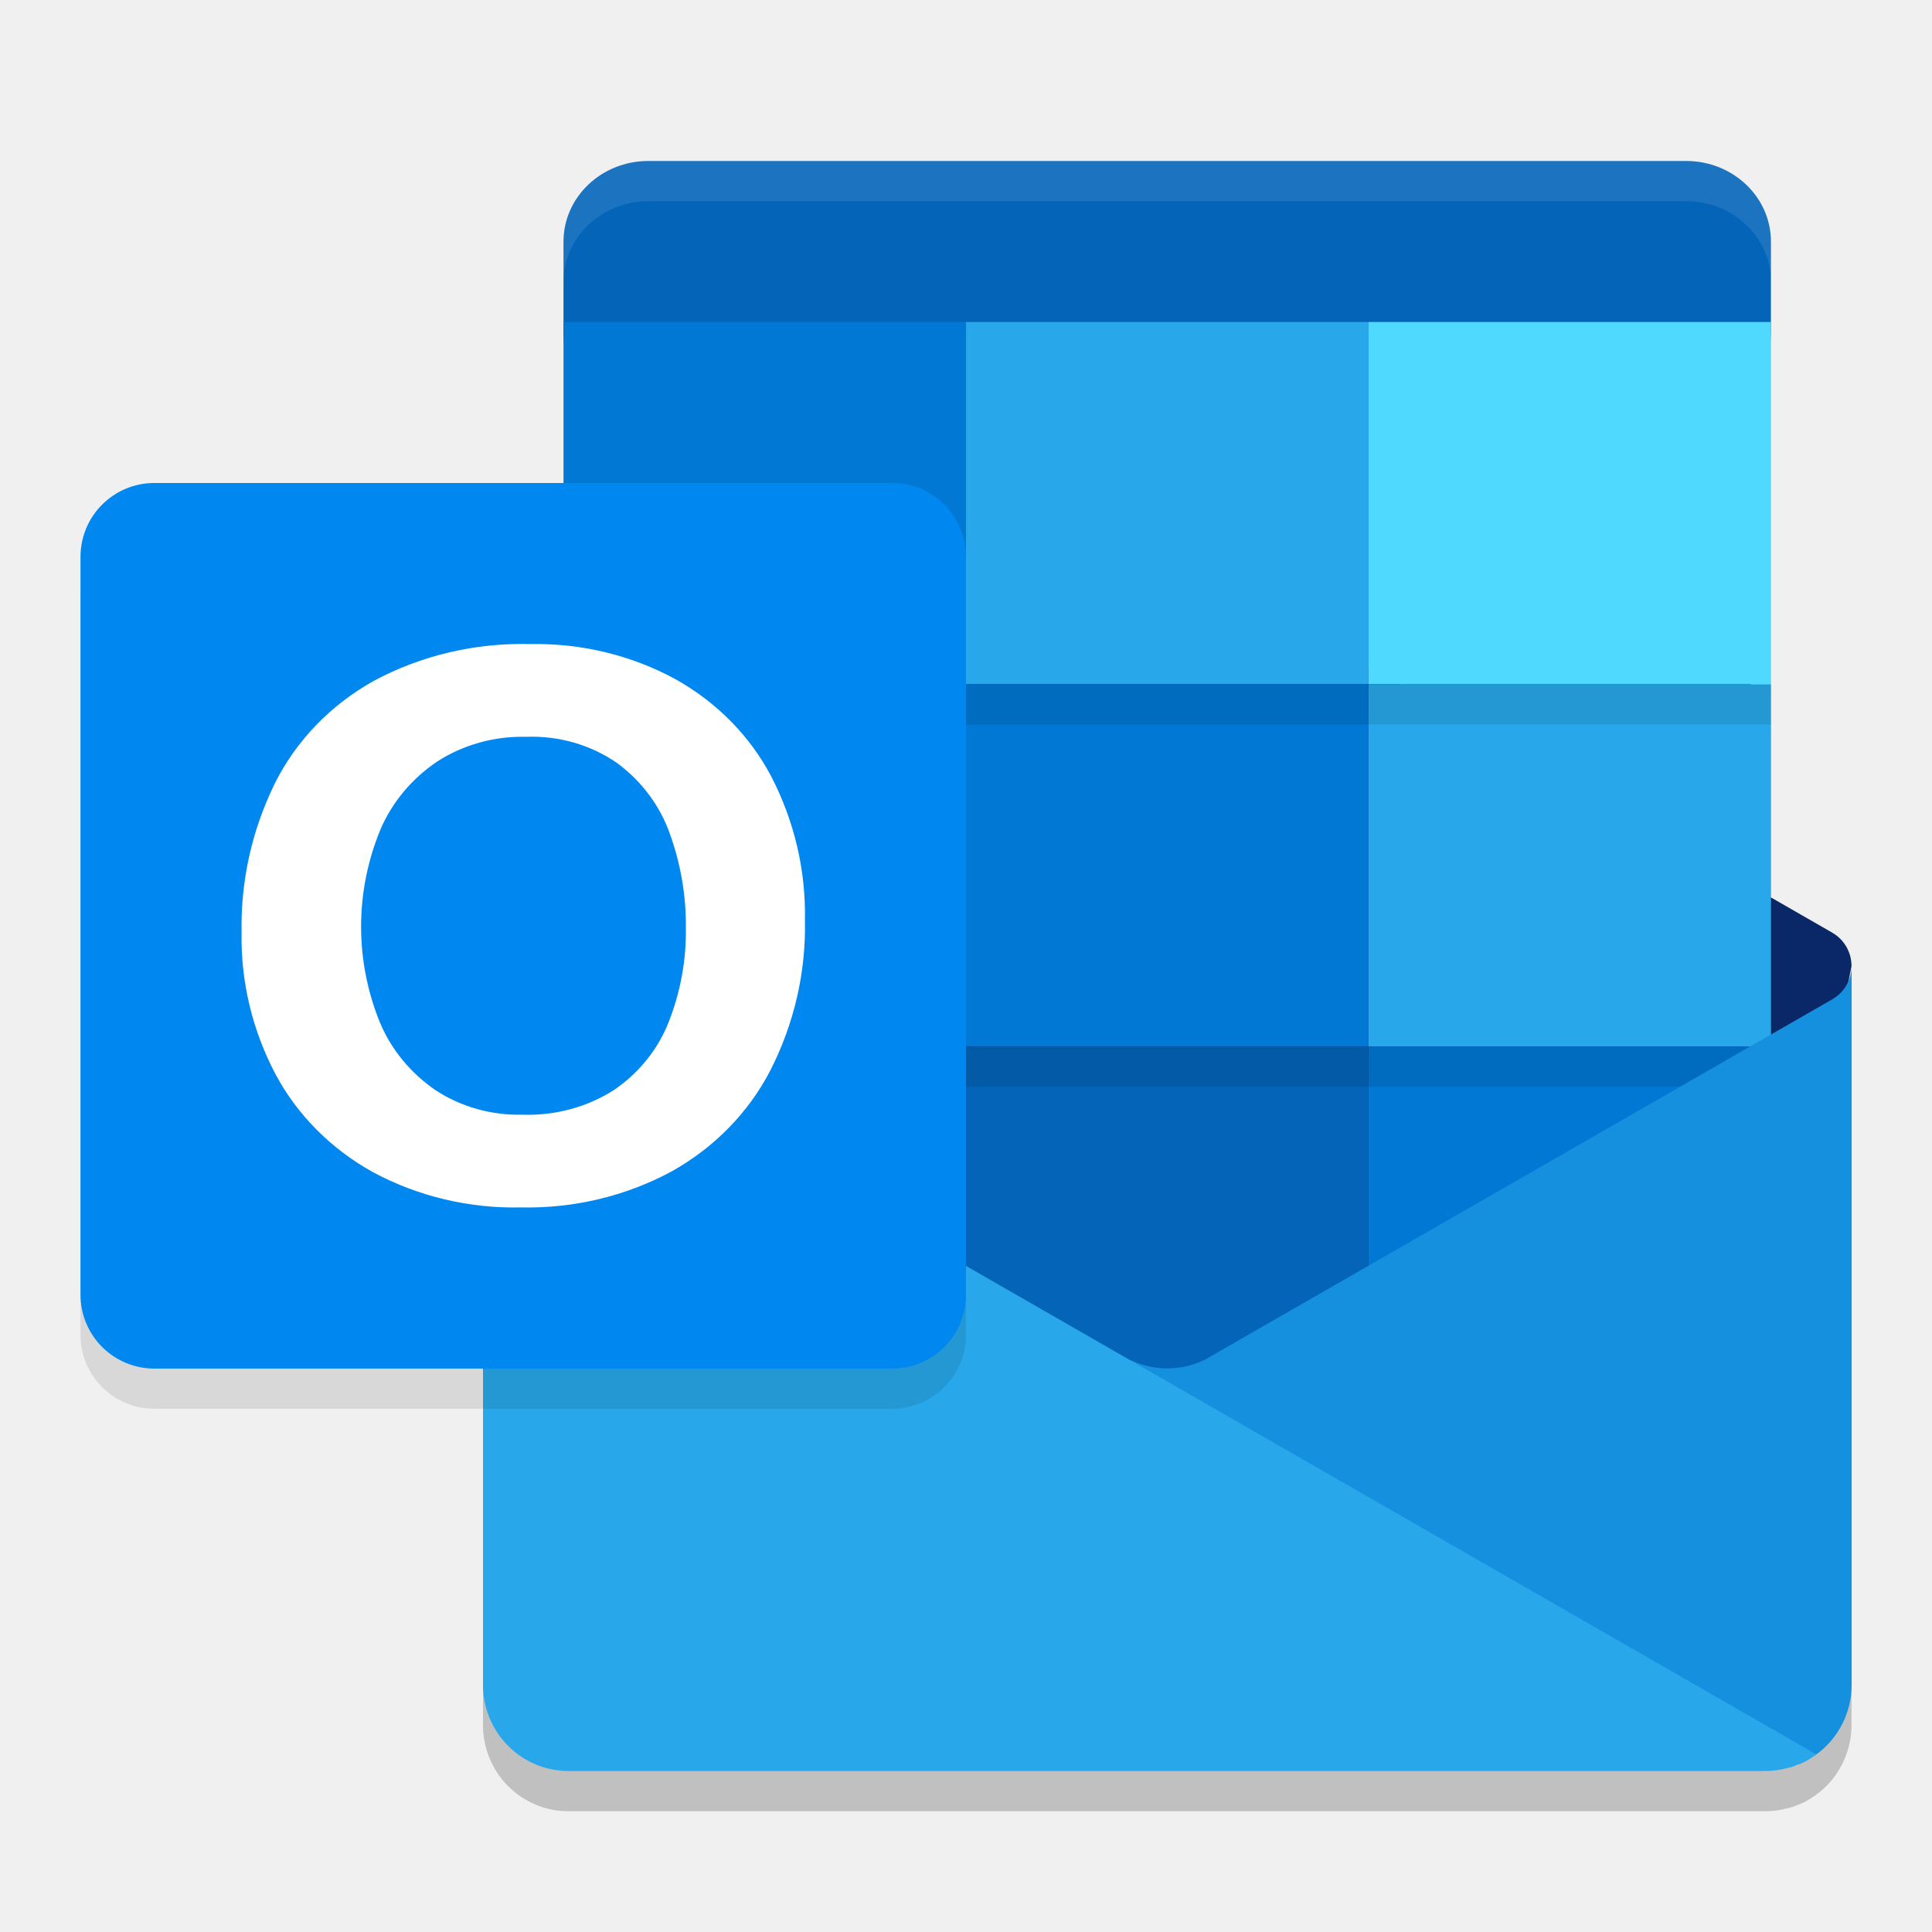
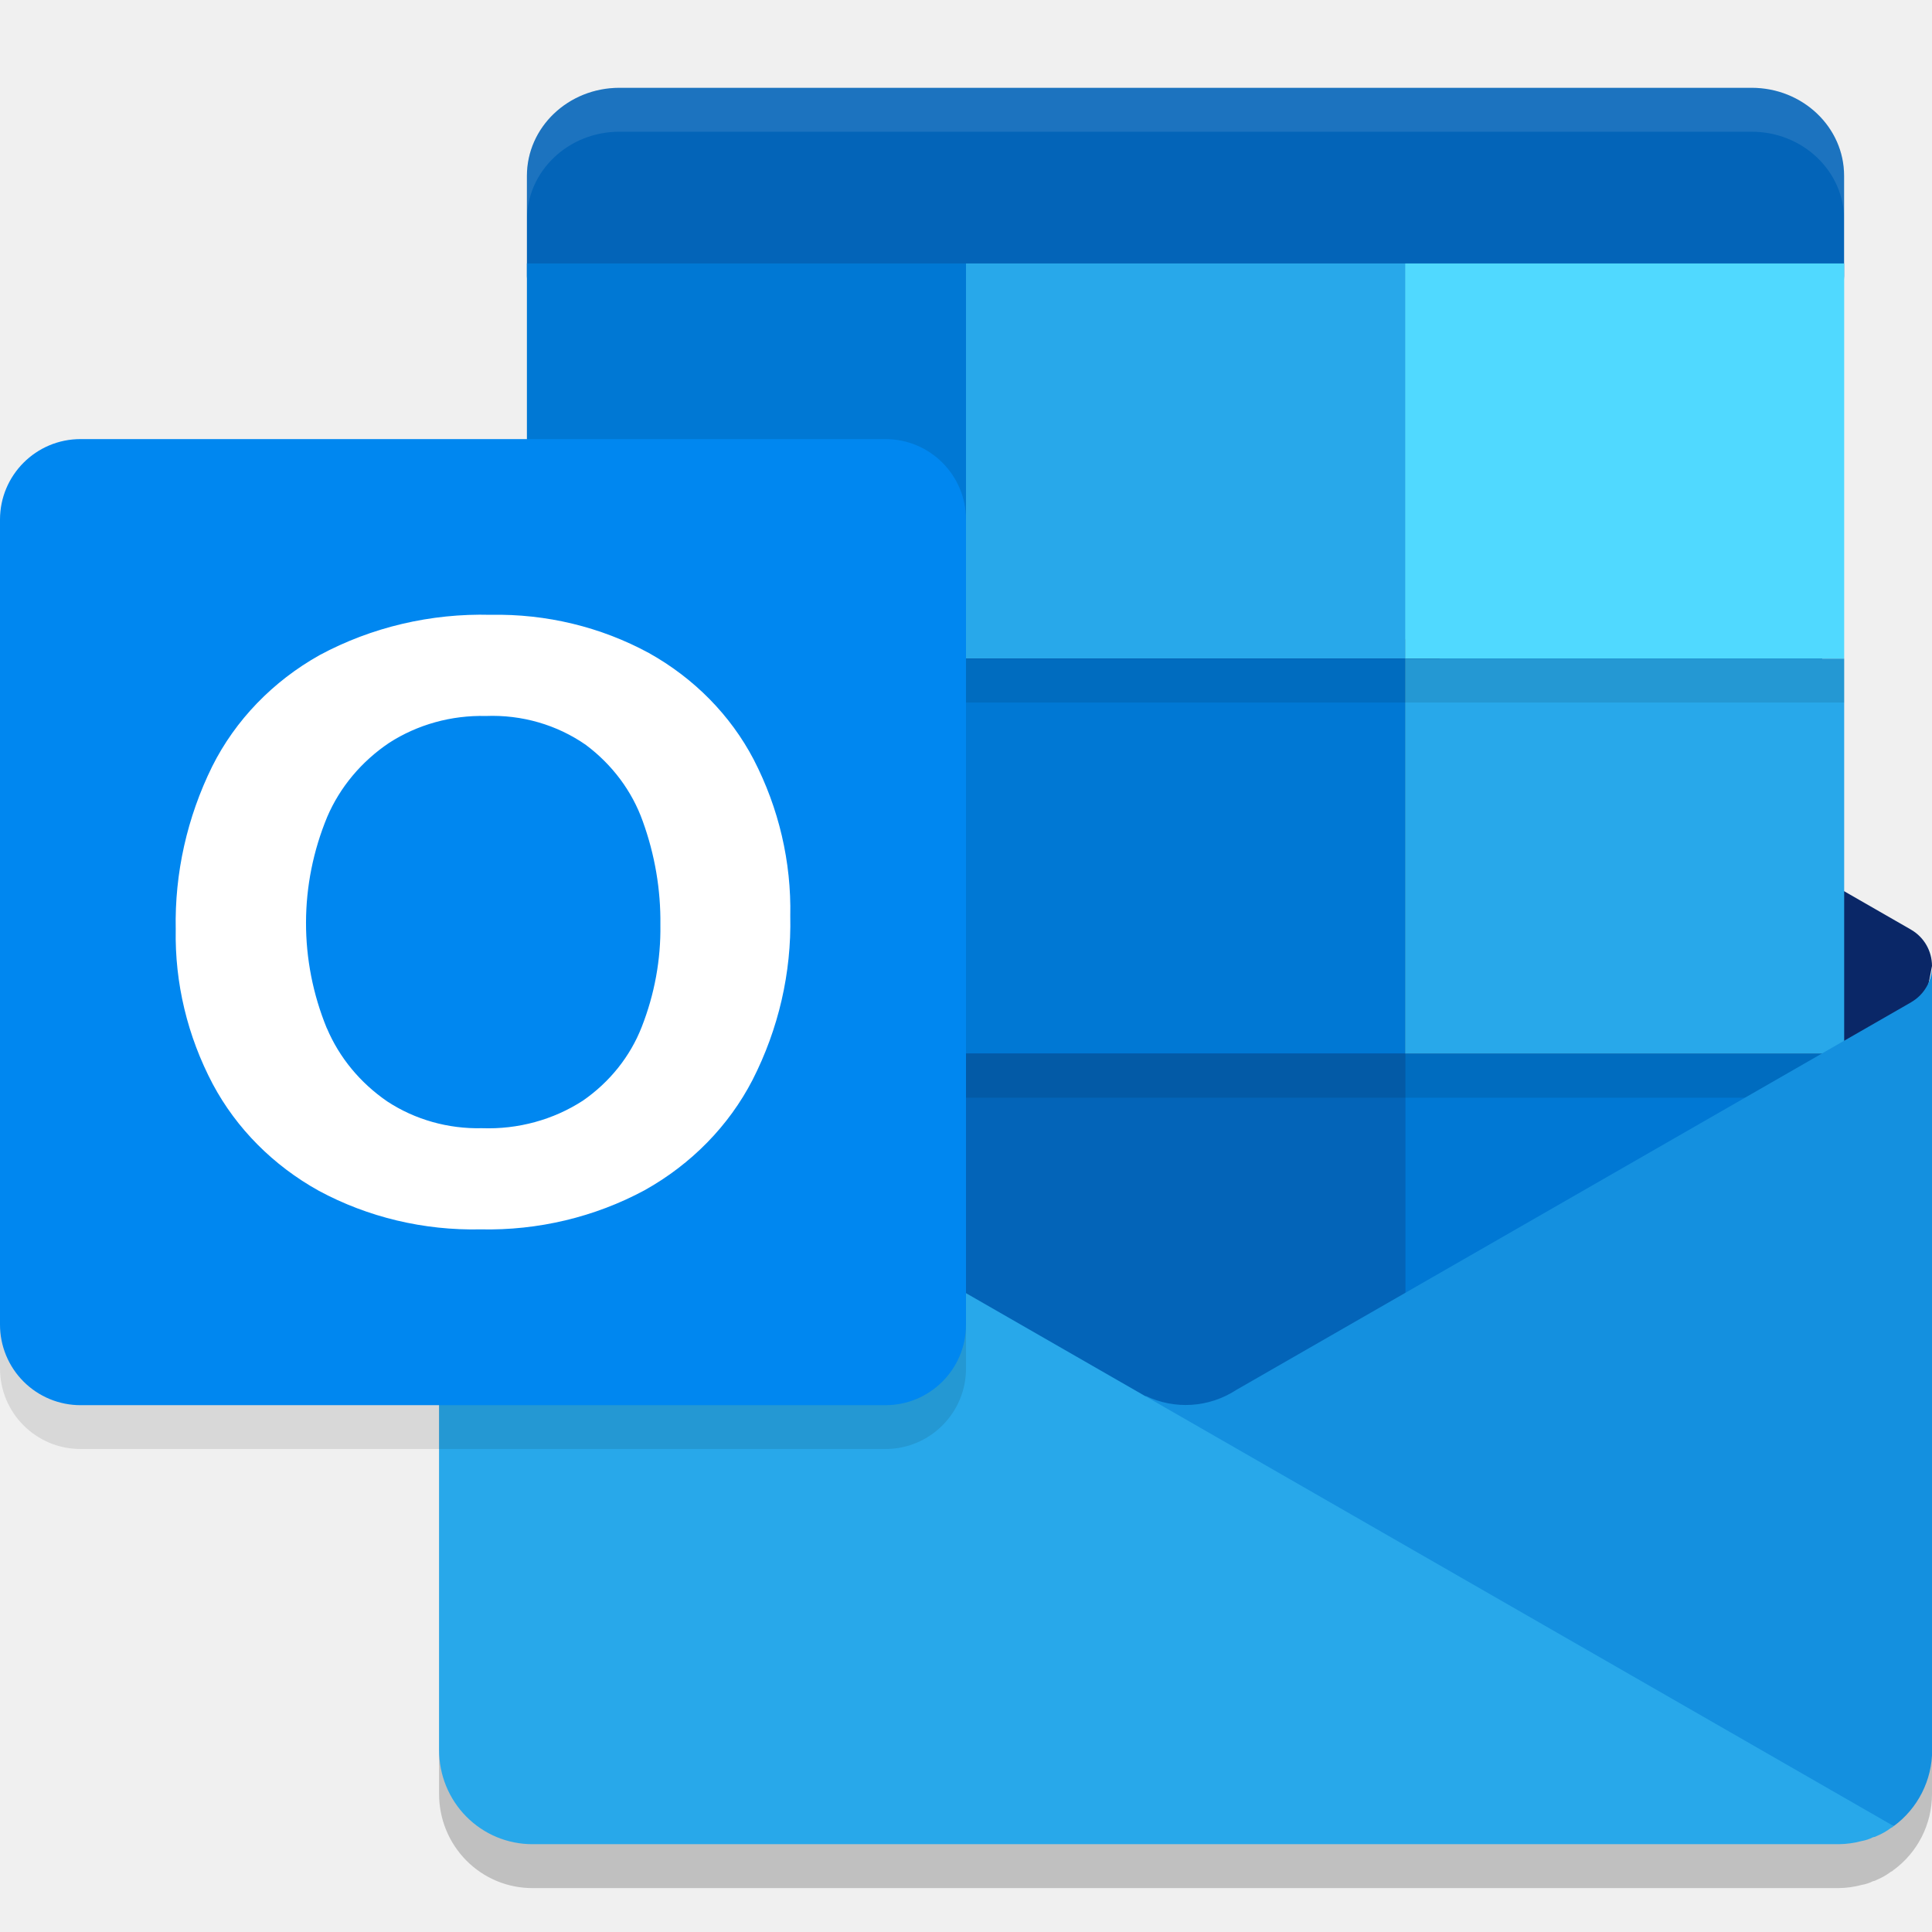
- <svg xmlns="http://www.w3.org/2000/svg" width="24" height="24" version="1.1">
-   <path style="fill:#0364b8" d="M 20.947,2 H 8.053 C 7.471,2 7,2.449 7,3.003 v 1.14 L 7.536,14 h 6.964 l 6.964,-0.5 0.535,-9.357 v -1.14 C 22,2.449 21.528,2 20.947,2 Z" />
-   <path style="opacity:0.2" d="m 23,12.5 a 0.472,0.476 0 0 1 -0.236,0.412 l -0.009,0.006 -0.003,0.001 -7.677,4.41 a 1.06,1.069 0 0 1 -1.034,0.065 l 0.006,0.007 -7.799,-4.479 v -0.008 h -0.007 l -0.021,-0.014 A 0.461,0.465 0 0 1 6,12.514 v 8.915 a 1.061,1.07 0 0 0 1.062,1.071 h 14.875 a 1.064,1.073 0 0 0 0.262,-0.036 0.451,0.455 0 0 0 0.128,-0.042 0.1,0.101 0 0 0 0.042,-0.015 0.742,0.748 0 0 0 0.163,-0.093 c 0.014,-0.007 0.021,-0.007 0.028,-0.021 v 0.003 A 1.061,1.07 0 0 0 23,21.429 Z" />
-   <path style="fill:#0a2767" d="m 22.752,13.004 c 0.104,-0.329 0.187,-0.664 0.248,-1.004 -2.9e-5,-0.17 -0.09,-0.327 -0.236,-0.412 v -3.43e-4 l -0.009,-0.005 -0.003,-0.002 -7.677,-4.41 c -0.033,-0.022 -0.068,-0.041 -0.103,-0.059 v -4.25e-5 c -0.298,-0.149 -0.647,-0.149 -0.944,0 l -4.2e-5,4.25e-5 c -0.035,0.018 -0.07,0.037 -0.103,0.059 l -7.677,4.41 -0.003,0.002 -0.009,0.005 v 3.43e-4 c -0.146,0.085 -0.236,0.242 -0.236,0.412 0.061,0.34 0.144,0.675 0.248,1.004 l 8.14,6.004 z" />
-   <path style="fill:#0078d4" d="m 7,4 h 5 V 8.5 H 7 Z" />
-   <path style="fill:#28a8ea" d="M 12,4 H 17 v 4.5 h -5 z" />
-   <path style="fill:#50d9ff" d="m 17,4 h 5 v 4.5 h -5 z" />
-   <path style="fill:#0364b8" d="m 7,8.5 h 5 V 13 H 7 Z" />
-   <path style="fill:#0078d4" d="M 12,8.5 H 17 V 13 h -5 z" />
-   <path style="fill:#28a8ea" d="m 17,8.5 h 5 V 13 h -5 z" />
-   <path style="fill:#064a8c" d="m 7,13 h 5 v 4.5 H 7 Z" />
-   <path style="fill:#0364b8" d="M 12,13 H 17 v 4.5 h -5 z" />
-   <path style="fill:#0078d4" d="m 17,13 h 5 v 4.5 h -5 z" />
-   <path style="opacity:0.1" d="m 7,13 h 15 v 0.5 H 7 Z" />
-   <path style="fill:#1490df" d="m 22.764,12.412 v 3.5e-4 l -0.009,0.005 -0.002,0.001 -7.677,4.41 a 1.06,1.069 0 0 1 -1.034,0.065 l 2.674,3.615 5.847,1.284 -2.13e-4,0.003 a 1.061,1.07 0 0 0 0.439,-0.868 v -8.929 a 0.472,0.476 0 0 1 -0.236,0.412 z" />
-   <path style="fill:#28a8ea" d="m 6.248,12.421 v -0.007 h -0.007 l -0.021,-0.014 a 0.461,0.465 0 0 1 -0.22,-0.4 v 8.929 a 1.061,1.07 0 0 0 1.062,1.071 H 21.938 a 1.064,1.073 0 0 0 0.262,-0.036 0.451,0.455 0 0 0 0.128,-0.043 0.1,0.101 0 0 0 0.043,-0.014 0.742,0.748 0 0 0 0.163,-0.093 c 0.014,-0.007 0.021,-0.007 0.028,-0.021 z" />
-   <path style="opacity:0.1" d="m 1.917,6.5 h 9.167 A 0.917,0.917 0 0 1 12,7.417 V 16.583 A 0.917,0.917 0 0 1 11.083,17.5 H 1.917 A 0.917,0.917 0 0 1 1,16.583 V 7.417 A 0.917,0.917 0 0 1 1.917,6.5 Z" />
-   <path style="opacity:0.1" d="M 7,8.5 H 22 V 9 H 7 Z" />
-   <path style="fill:#0087f0" d="m 1.917,6 h 9.167 A 0.917,0.917 0 0 1 12,6.917 v 9.167 a 0.917,0.917 0 0 1 -0.917,0.917 H 1.917 A 0.917,0.917 0 0 1 1,16.083 V 6.917 a 0.917,0.917 0 0 1 0.917,-0.917 z" />
-   <path style="fill:#ffffff" d="M 3.416,9.728 A 3.12,2.926 0 0 1 4.641,8.459 3.705,3.474 0 0 1 6.588,8.001 3.445,3.231 0 0 1 8.389,8.436 3.088,2.896 0 0 1 9.582,9.648 4.176,3.917 0 0 1 9.999,11.432 4.403,4.13 0 0 1 9.569,13.298 3.163,2.966 0 0 1 8.341,14.553 3.581,3.358 0 0 1 6.472,14.999 3.528,3.309 0 0 1 4.631,14.56 3.137,2.942 0 0 1 3.423,13.345 4.073,3.82 0 0 1 3.001,11.583 4.518,4.237 0 0 1 3.416,9.728 Z m 1.306,2.98 a 2.027,1.901 0 0 0 0.689,0.835 1.799,1.687 0 0 0 1.077,0.304 1.89,1.772 0 0 0 1.15,-0.314 1.942,1.821 0 0 0 0.669,-0.838 A 3.451,3.237 0 0 0 8.52,11.531 3.777,3.543 0 0 0 8.319,10.351 1.991,1.867 0 0 0 7.672,9.483 1.781,1.671 0 0 0 6.533,9.153 a 1.86,1.745 0 0 0 -1.102,0.307 2.045,1.918 0 0 0 -0.704,0.842 3.563,3.342 0 0 0 -0.005,2.406 z" />
-   <path style="opacity:0.1;fill:#ffffff" d="M 8.053,2 A 1.053,1.003 0 0 0 7,3.003 v 0.5 A 1.053,1.003 0 0 1 8.053,2.5 H 20.946 a 1.053,1.003 0 0 1 1.054,1.003 v -0.5 A 1.053,1.003 0 0 0 20.946,2 Z" />
+ <svg xmlns="http://www.w3.org/2000/svg" width="22" height="22" version="1.1">
+   <path style="fill:#0364b8" d="M 19.947,1 H 7.053 C 6.471,1 6,1.449 6,2.003 v 1.14 L 6.536,13 h 6.964 l 6.964,-0.5 0.535,-9.357 v -1.14 C 21,1.449 20.528,1 19.947,1 Z" />
+   <path style="opacity:0.2" d="m 22,11.5 a 0.472,0.476 0 0 1 -0.236,0.412 l -0.009,0.006 -0.003,0.001 -7.677,4.41 a 1.06,1.069 0 0 1 -1.034,0.065 l 0.006,0.007 -7.799,-4.479 v -0.008 h -0.007 l -0.021,-0.014 A 0.461,0.465 0 0 1 5,11.514 v 8.915 a 1.061,1.07 0 0 0 1.062,1.071 h 14.875 a 1.064,1.073 0 0 0 0.262,-0.036 0.451,0.455 0 0 0 0.128,-0.042 0.1,0.101 0 0 0 0.042,-0.015 0.742,0.748 0 0 0 0.163,-0.093 c 0.014,-0.007 0.021,-0.007 0.028,-0.021 v 0.003 A 1.061,1.07 0 0 0 22,20.429 Z" />
+   <path style="fill:#0a2767" d="m 21.752,12.004 c 0.104,-0.329 0.187,-0.664 0.248,-1.004 -2.9e-5,-0.17 -0.09,-0.327 -0.236,-0.412 v -3.43e-4 l -0.009,-0.005 -0.003,-0.002 -7.677,-4.41 C 14.042,6.15 14.008,6.13 13.972,6.112 v -4.25e-5 c -0.298,-0.149 -0.647,-0.149 -0.944,0 l -4.2e-5,4.25e-5 c -0.035,0.018 -0.07,0.037 -0.103,0.059 l -7.677,4.41 -0.003,0.002 -0.009,0.005 v 3.43e-4 c -0.146,0.085 -0.236,0.242 -0.236,0.412 0.061,0.34 0.144,0.675 0.248,1.004 l 8.14,6.004 z" />
+   <path style="fill:#0078d4" d="m 6,3 h 5 V 7.5 H 6 Z" />
+   <path style="fill:#28a8ea" d="M 11,3 H 16 v 4.5 h -5 z" />
+   <path style="fill:#50d9ff" d="m 16,3 h 5 v 4.5 h -5 z" />
+   <path style="fill:#0364b8" d="m 6,7.5 h 5 V 12 H 6 Z" />
+   <path style="fill:#0078d4" d="M 11,7.5 H 16 V 12 h -5 z" />
+   <path style="fill:#28a8ea" d="m 16,7.5 h 5 V 12 h -5 z" />
+   <path style="fill:#064a8c" d="m 6,12 h 5 v 4.5 H 6 Z" />
+   <path style="fill:#0364b8" d="M 11,12 H 16 v 4.5 h -5 z" />
+   <path style="fill:#0078d4" d="m 16,12 h 5 v 4.5 h -5 z" />
+   <path style="opacity:0.1" d="m 6,12 h 15 v 0.5 H 6 Z" />
+   <path style="fill:#1490df" d="m 21.764,11.412 v 3.5e-4 l -0.009,0.005 -0.002,0.001 -7.677,4.41 a 1.06,1.069 0 0 1 -1.034,0.065 l 2.674,3.615 5.847,1.284 -2.13e-4,0.003 a 1.061,1.07 0 0 0 0.439,-0.868 v -8.929 a 0.472,0.476 0 0 1 -0.236,0.412 z" />
+   <path style="fill:#28a8ea" d="m 5.248,11.421 v -0.007 h -0.007 l -0.021,-0.014 a 0.461,0.465 0 0 1 -0.22,-0.4 v 8.929 a 1.061,1.07 0 0 0 1.062,1.071 H 20.938 a 1.064,1.073 0 0 0 0.262,-0.036 0.451,0.455 0 0 0 0.128,-0.043 0.1,0.101 0 0 0 0.043,-0.014 0.742,0.748 0 0 0 0.163,-0.093 c 0.014,-0.007 0.021,-0.007 0.028,-0.021 z" />
+   <path style="opacity:0.1" d="m 0.917,5.5 h 9.167 A 0.917,0.917 0 0 1 11,6.417 V 15.583 A 0.917,0.917 0 0 1 10.083,16.5 H 0.917 A 0.917,0.917 0 0 1 0,15.583 V 6.417 A 0.917,0.917 0 0 1 0.917,5.5 Z" />
+   <path style="opacity:0.1" d="M 6,7.5 H 21 V 8 H 6 Z" />
+   <path style="fill:#0087f0" d="m 0.917,5 h 9.167 A 0.917,0.917 0 0 1 11,5.917 v 9.167 a 0.917,0.917 0 0 1 -0.917,0.917 H 0.917 A 0.917,0.917 0 0 1 0,15.083 V 5.917 a 0.917,0.917 0 0 1 0.917,-0.917 z" />
+   <path style="fill:#ffffff" d="M 2.416,8.728 A 3.12,2.926 0 0 1 3.641,7.459 3.705,3.474 0 0 1 5.588,7.001 3.445,3.231 0 0 1 7.389,7.436 3.088,2.896 0 0 1 8.582,8.648 4.176,3.917 0 0 1 8.999,10.432 4.403,4.13 0 0 1 8.569,12.298 3.163,2.966 0 0 1 7.341,13.553 3.581,3.358 0 0 1 5.472,13.999 3.528,3.309 0 0 1 3.631,13.56 3.137,2.942 0 0 1 2.423,12.345 4.073,3.82 0 0 1 2.001,10.583 4.518,4.237 0 0 1 2.416,8.728 Z m 1.306,2.98 a 2.027,1.901 0 0 0 0.689,0.835 1.799,1.687 0 0 0 1.077,0.304 1.89,1.772 0 0 0 1.15,-0.314 1.942,1.821 0 0 0 0.669,-0.838 A 3.451,3.237 0 0 0 7.52,10.531 3.777,3.543 0 0 0 7.319,9.351 1.991,1.867 0 0 0 6.672,8.483 1.781,1.671 0 0 0 5.533,8.153 1.86,1.745 0 0 0 4.431,8.459 2.045,1.918 0 0 0 3.726,9.302 a 3.563,3.342 0 0 0 -0.005,2.406 z" />
+   <path style="opacity:0.1;fill:#ffffff" d="M 7.053,1 A 1.053,1.003 0 0 0 6,2.003 v 0.5 A 1.053,1.003 0 0 1 7.053,1.5 H 19.946 a 1.053,1.003 0 0 1 1.054,1.003 v -0.5 A 1.053,1.003 0 0 0 19.946,1 Z" />
</svg>
